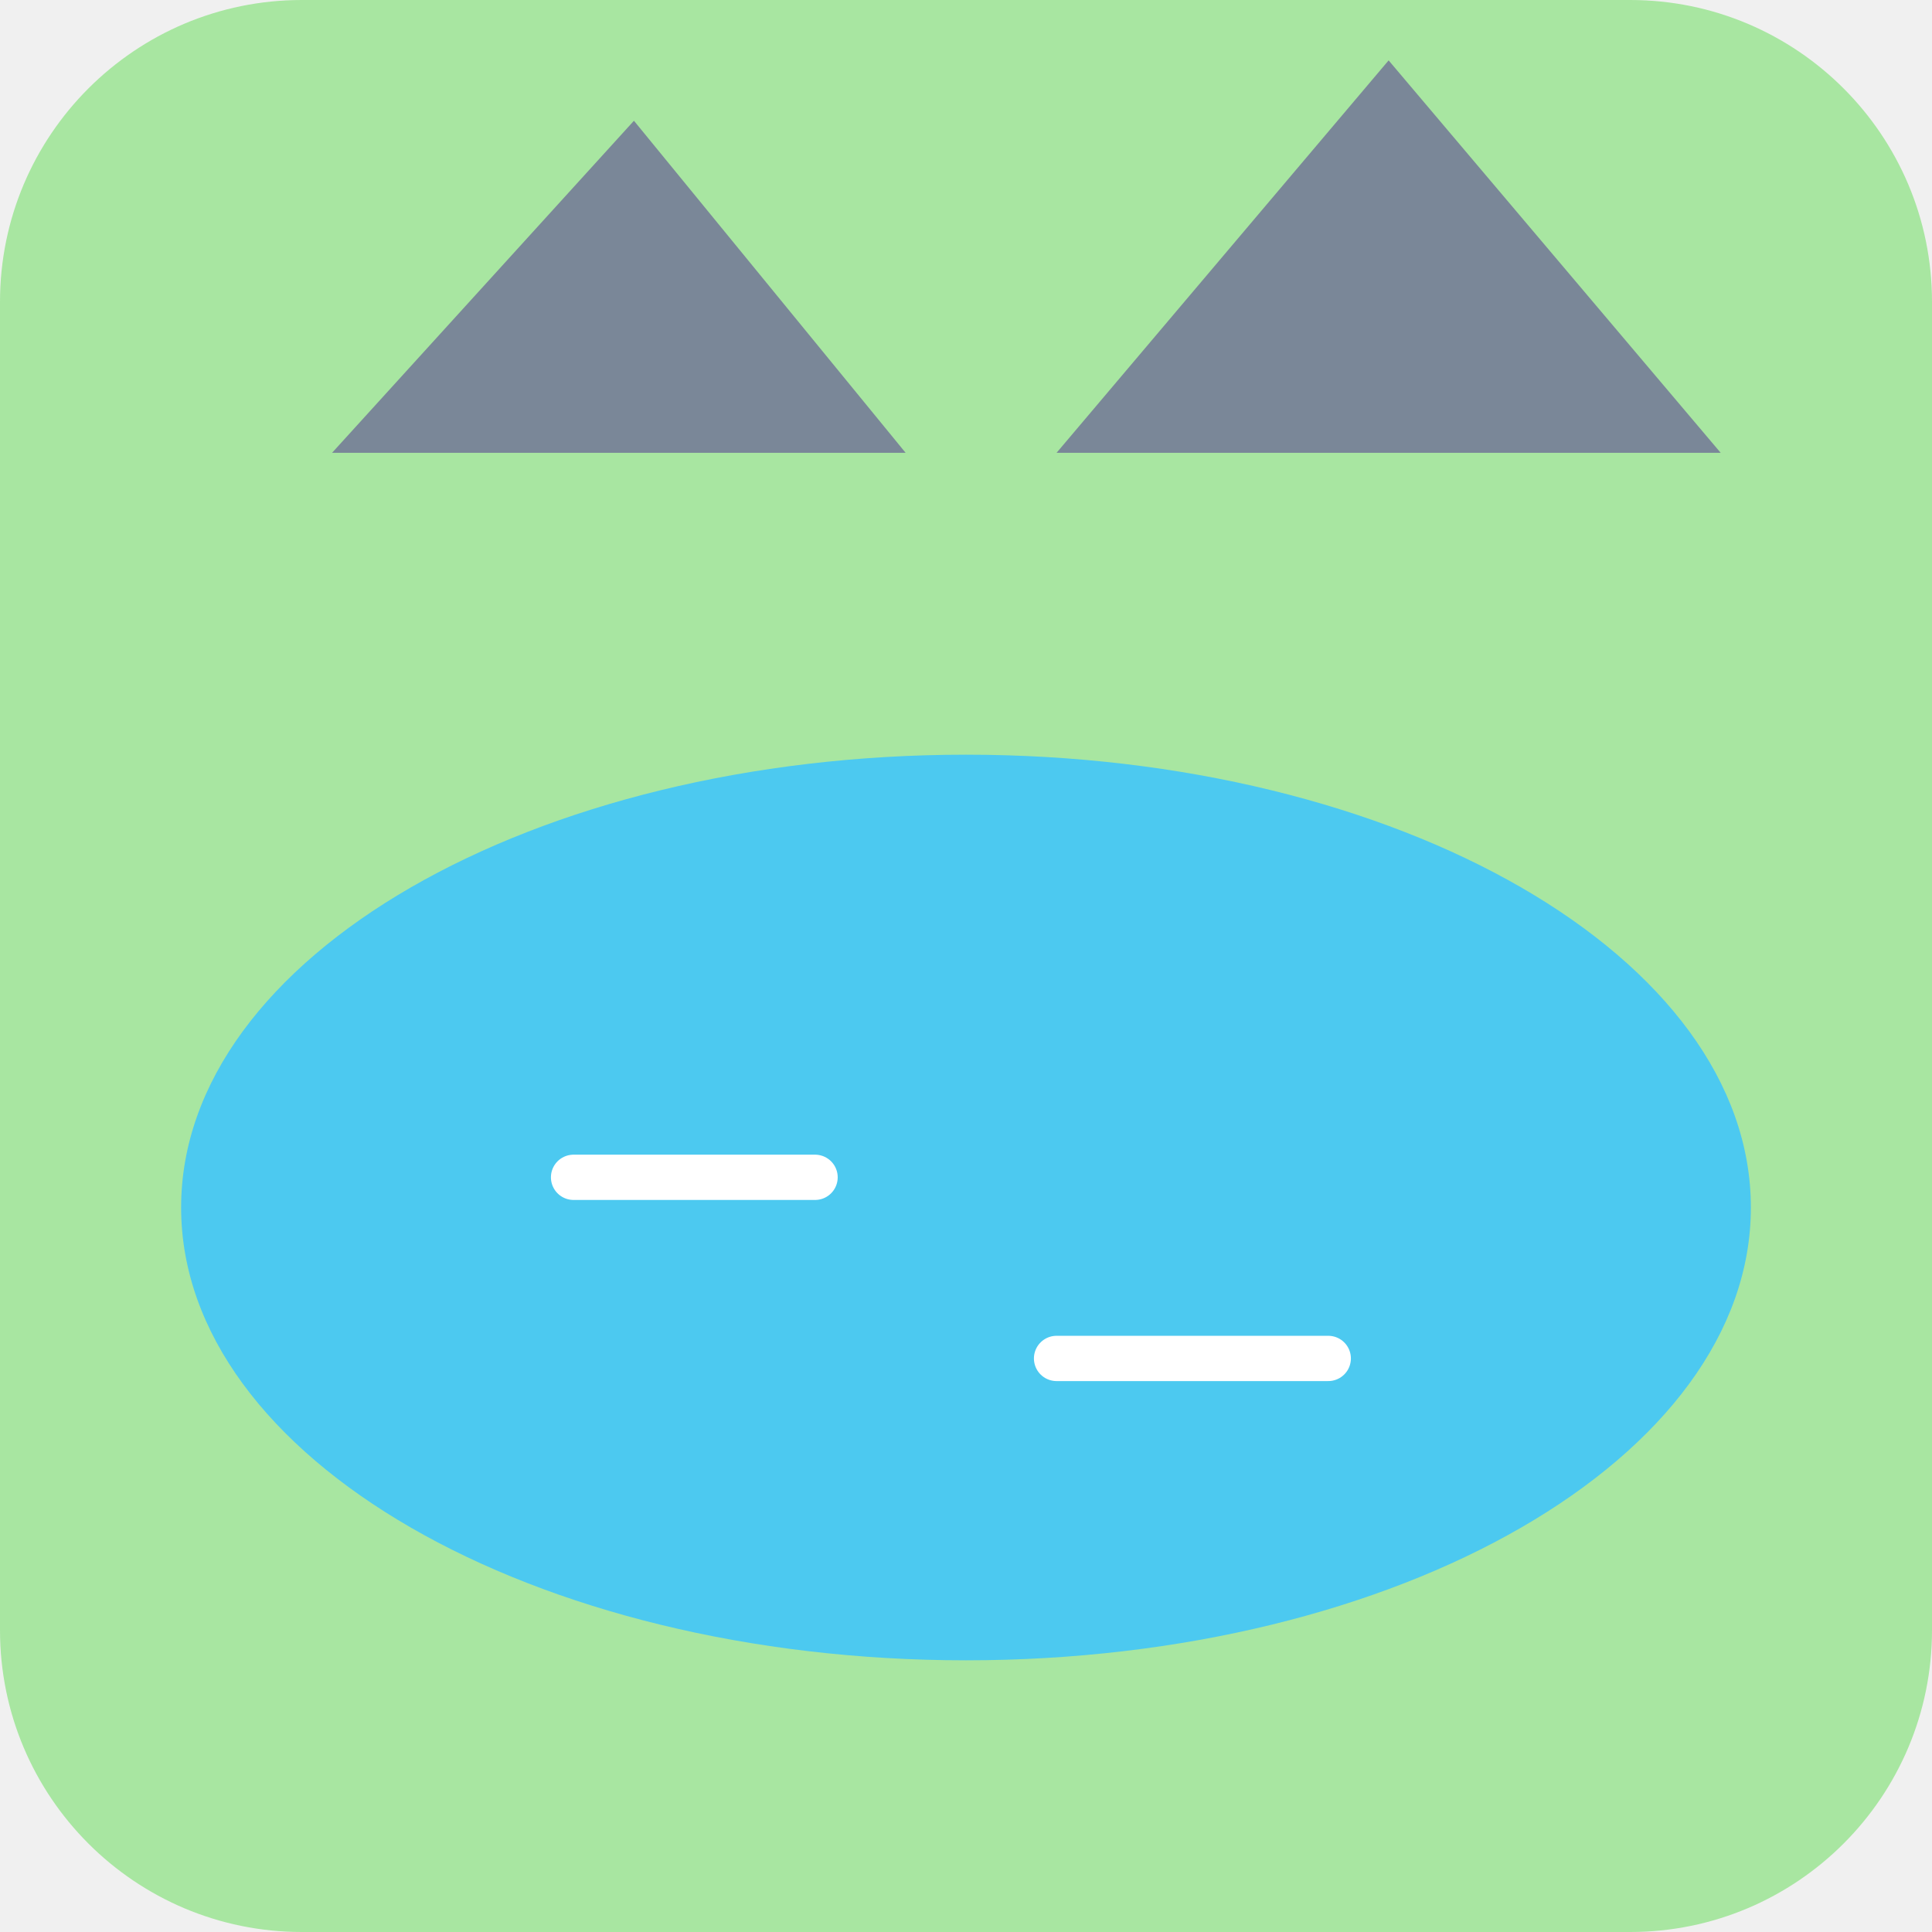
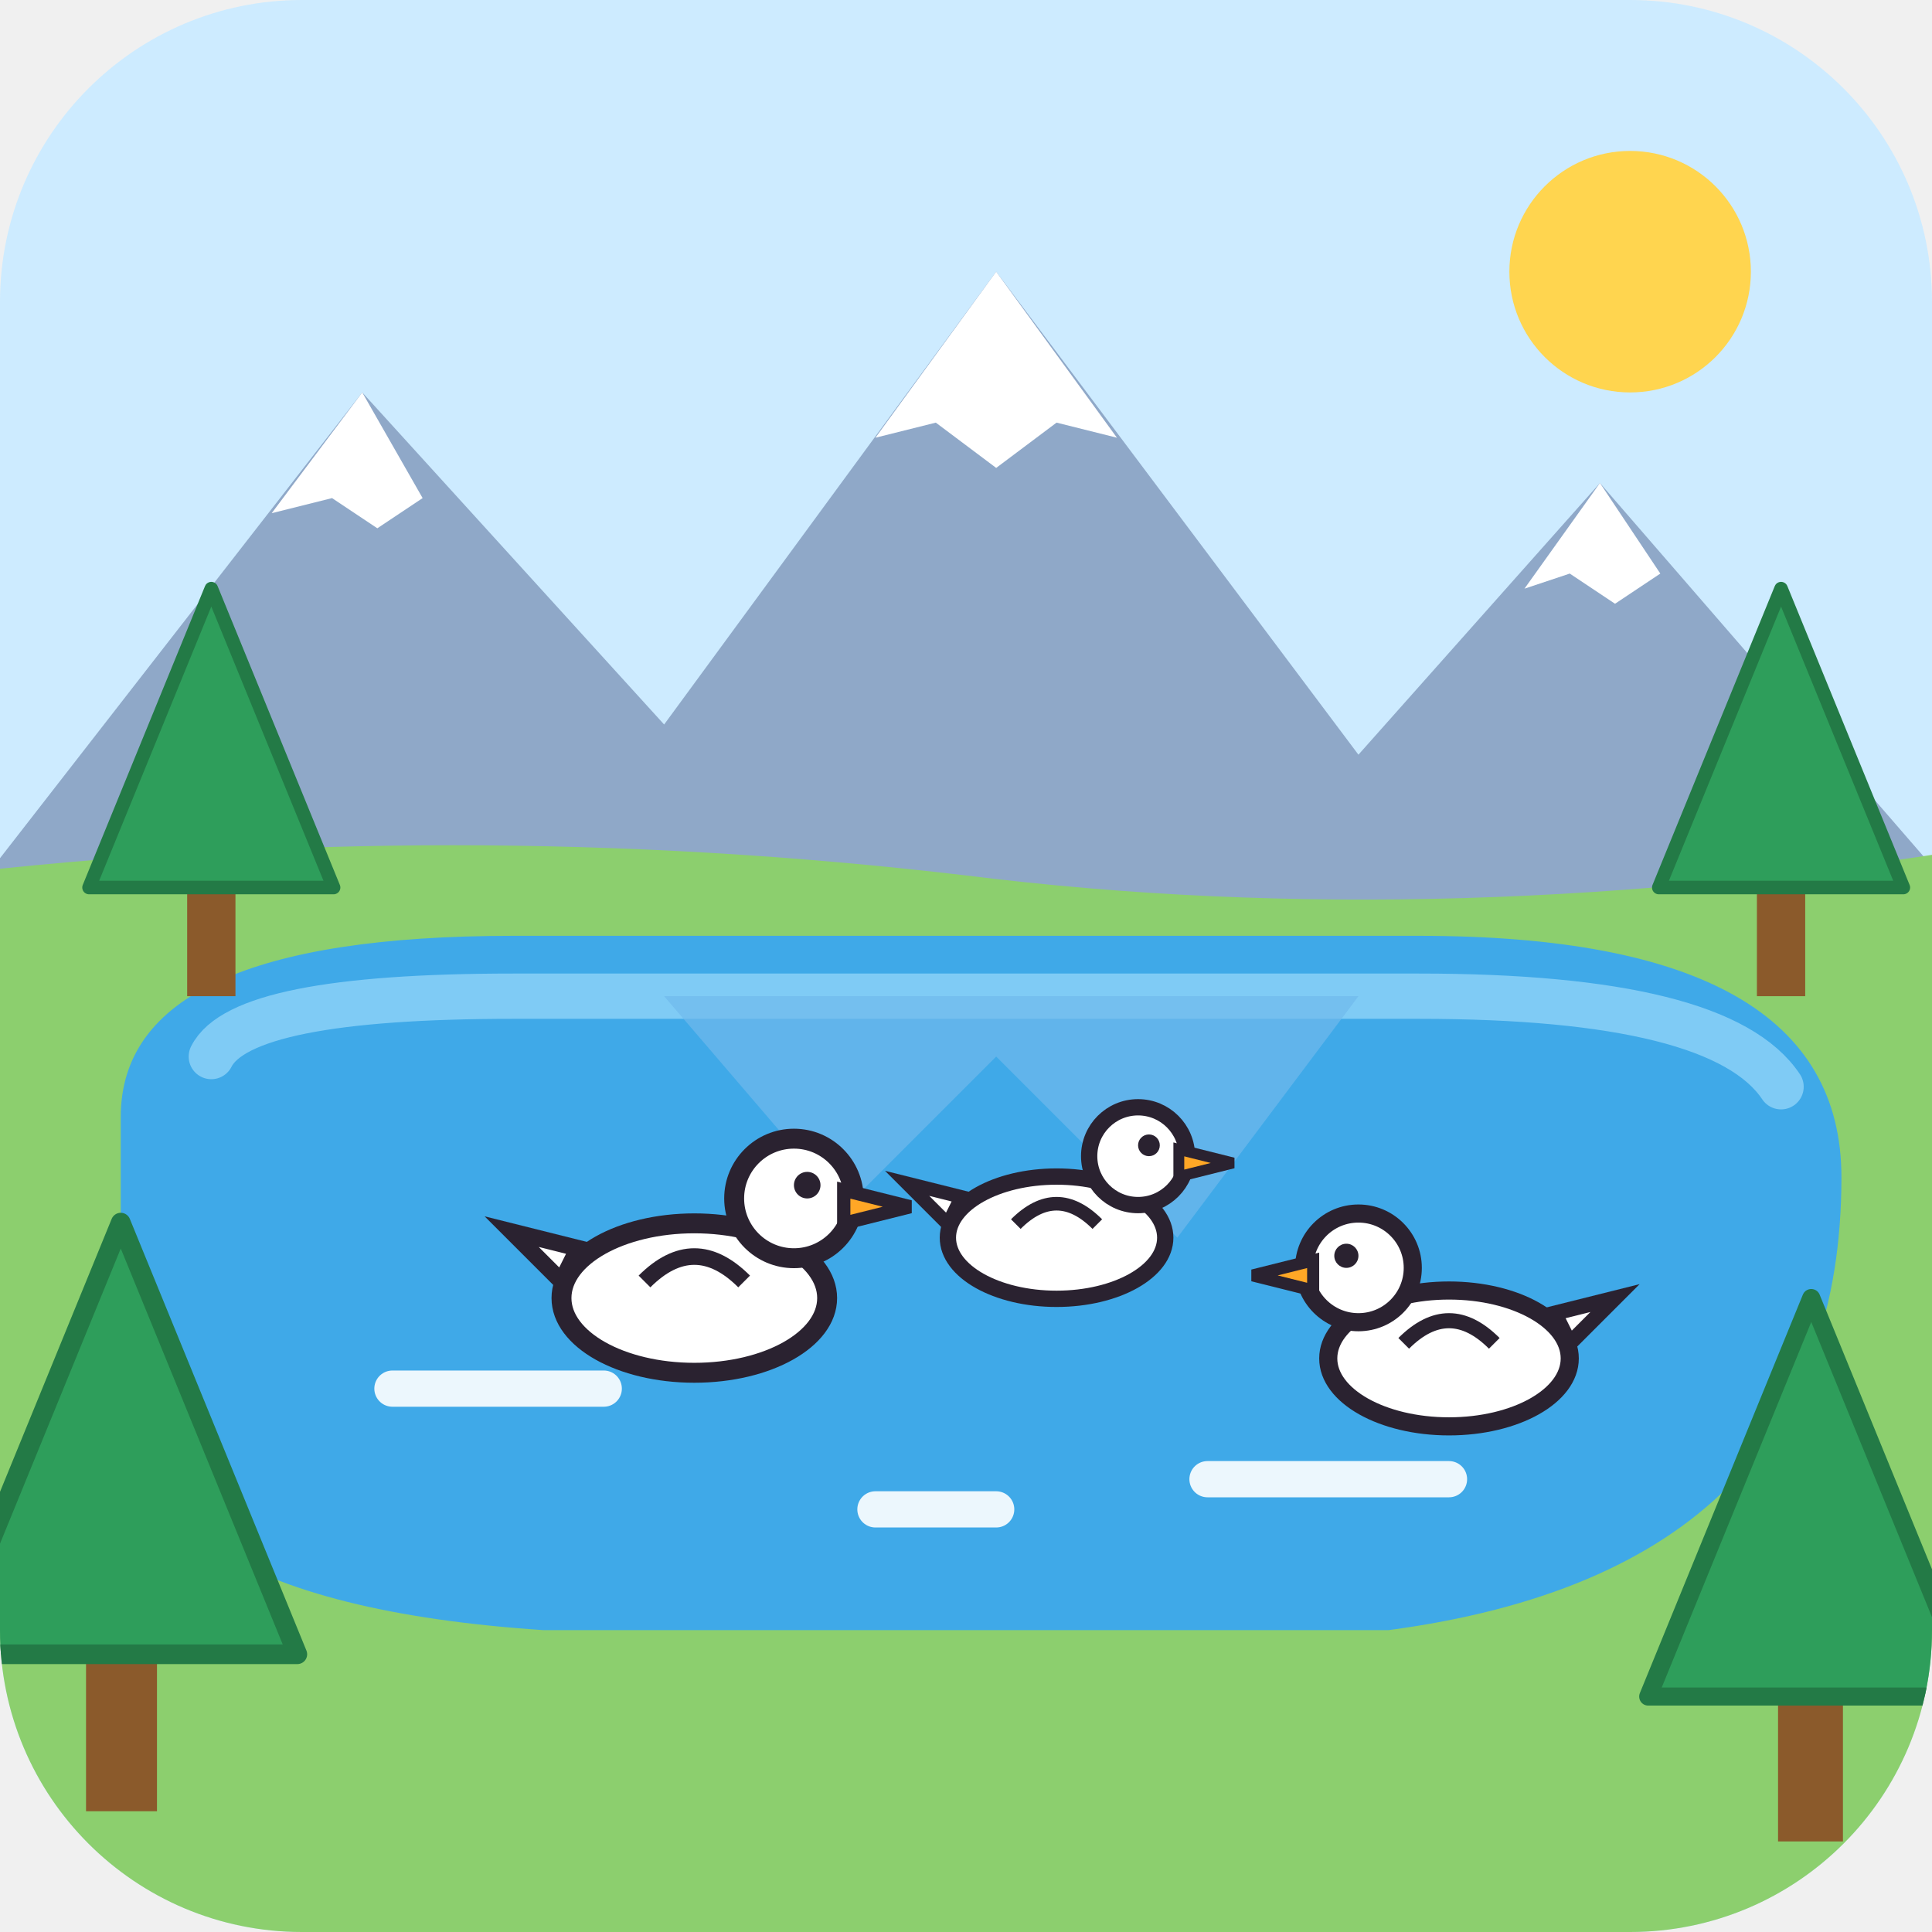
<svg xmlns="http://www.w3.org/2000/svg" viewBox="0 0 128 128" width="128" height="128">
-   <rect x="0" y="0" width="128" height="128" rx="20" fill="#A8E6A1" />
-   <path d="M22,30 L42,8 L60,30 Z M70,30 L92,4 L114,30 Z" fill="#7A8798" />
-   <ellipse cx="64" cy="80" rx="52" ry="30" fill="#4CC9F0" />
-   <path d="M38,78 h16 M70,90 h18" stroke="#fff" stroke-width="3" stroke-linecap="round" />
+   <defs>
+     <clipPath id="c">
+       <rect width="128" height="128" rx="20" />
+     </clipPath>
+   </defs>
+   <g clip-path="url(#c)">
+     <rect width="128" height="128" fill="#CDEBFF" />
+     <circle cx="108" cy="18" r="8" fill="#FFD54F" />
+     <path d="M-4,62 L24,26 L44,48 L66,18 L90,50 L106,32 L132,62 V70 H-4 Z" fill="#8FA8C8" />
+     <path d="M66,18 L58,29 L62,28 L66,31 L70,28 L74,29 Z M24,26 L18,34 L22,33 L25,35 L28,33 Z M106,32 L101,39 L104,38 L107,40 L110,38 Z" fill="#FFFFFF" />
+     <path d="M-4,58 Q30,54 64,58 Q96,62 132,56 V128 H-4 Z" fill="#8CCF6E" />
+     <path d="M8,74 Q8,62 34,62 H94 Q122,62 122,78 Q122,104 92,108 H36 Q6,106 8,90 Z" fill="#3FA9E8" />
+     <path d="M14,70 Q16,66 34,66 H94 Q114,66 118,72" fill="none" stroke="#7FCBF5" stroke-width="3" stroke-linecap="round" />
+     <path d="M44,66 L56,80 L66,70 L78,82 L90,66 Z" fill="#6FB9EC" opacity=".7" />
+     <path d="M26,92 h14 M80,98 h16 M58,100 h8" stroke="#FFFFFF" stroke-width="2.4" stroke-linecap="round" opacity=".9" />
+     <rect x="12.4" y="57.9" width="3.2" height="8.1" fill="#8B5A2B" />
+     <path d="M14,39.0 L22.1,58.8 L5.9,58.8 Z" fill="#2E9E5B" stroke="#237A46" stroke-width="0.9" stroke-linejoin="round" />
+     <rect x="116.4" y="57.9" width="3.2" height="8.1" fill="#8B5A2B" />
+     <path d="M118,39.0 L126.1,58.8 L109.9,58.8 Z" fill="#2E9E5B" stroke="#237A46" stroke-width="0.9" stroke-linejoin="round" />
+     <rect x="5.7" y="108.3" width="4.7" height="11.7" fill="#8B5A2B" />
+     <path d="M8,81.0 L19.7,109.6 L-3.7,109.6 Z" fill="#2E9E5B" stroke="#237A46" stroke-width="1.3" stroke-linejoin="round" />
+     <rect x="117.8" y="111.2" width="4.3" height="10.8" fill="#8B5A2B" />
+     <path d="M120,86.0 L130.8,112.4 L109.2,112.4 Z" fill="#2E9E5B" stroke="#237A46" stroke-width="1.2" stroke-linejoin="round" />
+     <g transform="translate(46,86) scale(1.1,1.1)">
+       <ellipse cx="0" cy="0" rx="8" ry="4.5" fill="#FFFFFF" stroke="#2A2230" stroke-width="1.2" />
+       <path d="M-8,-1 L-11,-4 L-7,-3 Z" fill="#FFFFFF" stroke="#2A2230" stroke-width="1" />
+       <circle cx="6" cy="-6" r="3.6" fill="#FFFFFF" stroke="#2A2230" stroke-width="1.2" />
+       <path d="M9,-6.5 L13,-5.5 L9,-4.5 Z" fill="#FFA726" stroke="#2A2230" stroke-width=".8" />
+       <circle cx="6.8" cy="-6.8" r=".8" fill="#2A2230" />
+       <path d="M-3,-1 q3,-3 6,0" fill="none" stroke="#2A2230" stroke-width="1" />
+     </g>
+     <g transform="translate(70,82) scale(0.9,0.9)">
+       <ellipse cx="0" cy="0" rx="8" ry="4.5" fill="#FFFFFF" stroke="#2A2230" stroke-width="1.2" />
+       <path d="M-8,-1 L-11,-4 L-7,-3 Z" fill="#FFFFFF" stroke="#2A2230" stroke-width="1" />
+       <circle cx="6" cy="-6" r="3.6" fill="#FFFFFF" stroke="#2A2230" stroke-width="1.2" />
+       <path d="M9,-6.5 L13,-5.5 L9,-4.5 Z" fill="#FFA726" stroke="#2A2230" stroke-width=".8" />
+       <circle cx="6.8" cy="-6.8" r=".8" fill="#2A2230" />
+       <path d="M-3,-1 q3,-3 6,0" fill="none" stroke="#2A2230" stroke-width="1" />
+     </g>
+     <g transform="translate(96,90) scale(-1,1)">
+       <ellipse cx="0" cy="0" rx="8" ry="4.5" fill="#FFFFFF" stroke="#2A2230" stroke-width="1.2" />
+       <path d="M-8,-1 L-11,-4 L-7,-3 Z" fill="#FFFFFF" stroke="#2A2230" stroke-width="1" />
+       <circle cx="6" cy="-6" r="3.6" fill="#FFFFFF" stroke="#2A2230" stroke-width="1.2" />
+       <path d="M9,-6.5 L13,-5.5 L9,-4.5 Z" fill="#FFA726" stroke="#2A2230" stroke-width=".8" />
+       <circle cx="6.8" cy="-6.8" r=".8" fill="#2A2230" />
+       <path d="M-3,-1 q3,-3 6,0" fill="none" stroke="#2A2230" stroke-width="1" />
+     </g>
+   </g>
</svg>
